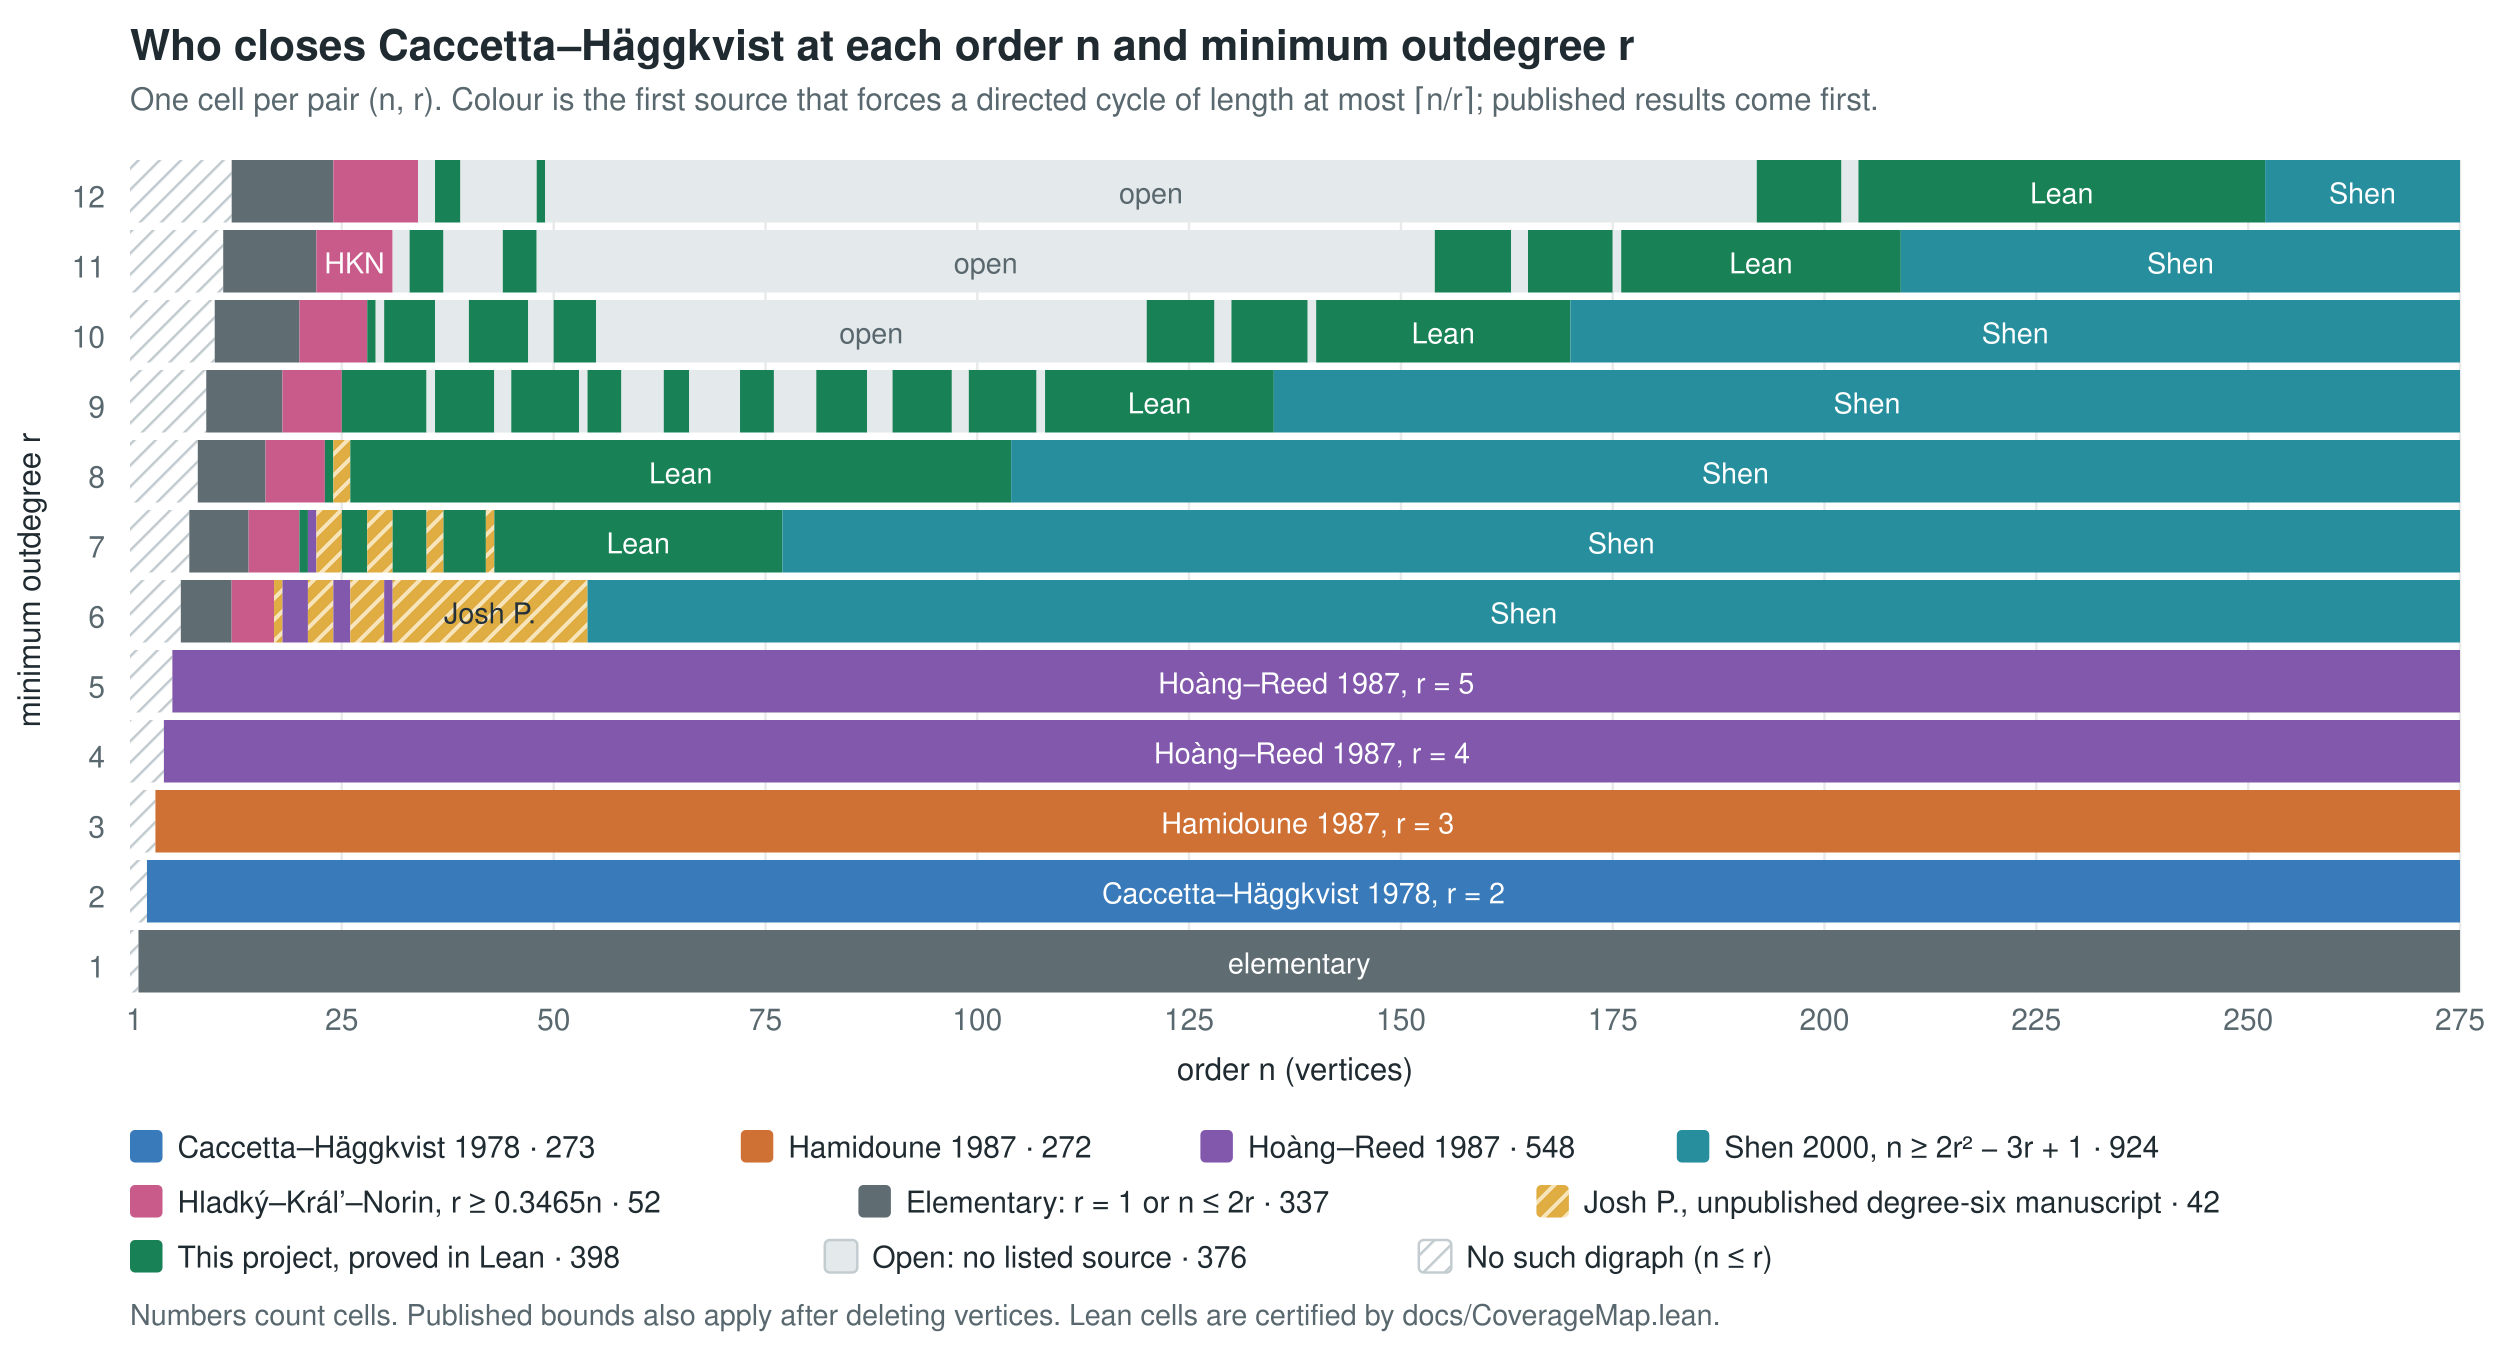
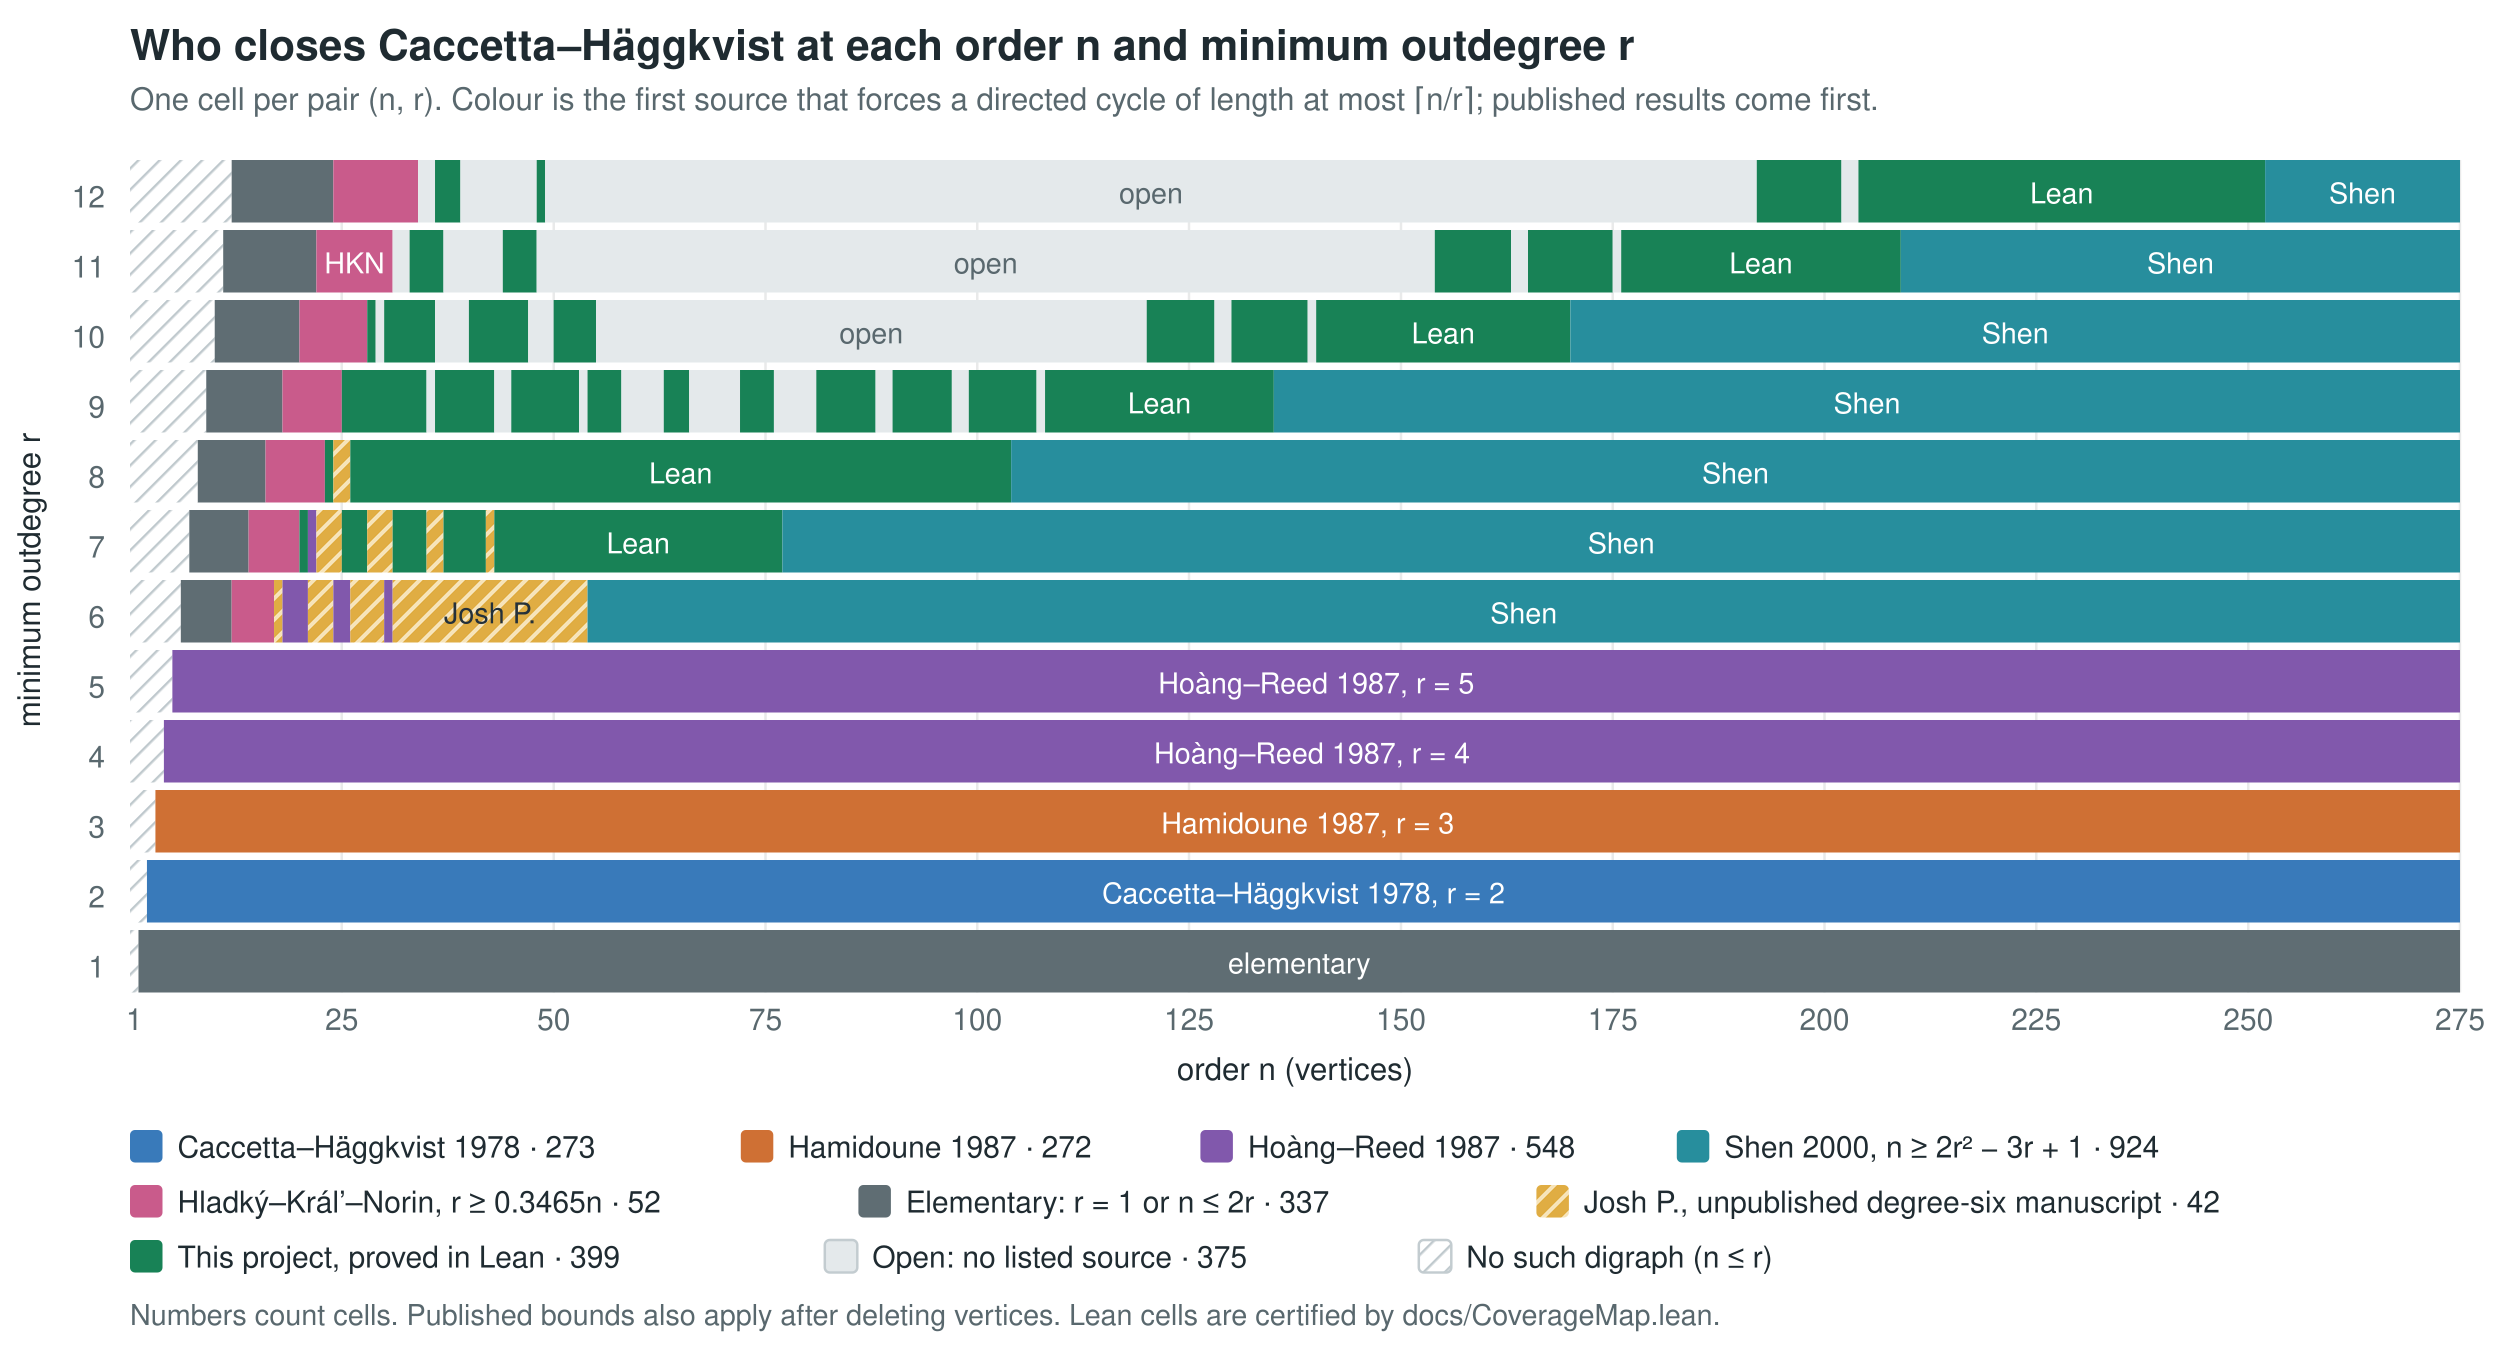
<svg xmlns="http://www.w3.org/2000/svg" viewBox="0 0 1000 544" width="1000" height="544" font-family="-apple-system,BlinkMacSystemFont,Segoe UI,Helvetica,Arial,sans-serif">
  <defs>
    <pattern id="gold" width="6" height="6" patternUnits="userSpaceOnUse" patternTransform="rotate(45)">
      <rect width="6" height="6" fill="#e0ad43" />
      <rect width="1.6" height="6" fill="#f6e3b8" />
    </pattern>
    <pattern id="void" width="6" height="6" patternUnits="userSpaceOnUse" patternTransform="rotate(45)">
      <rect width="6" height="6" fill="#ffffff" />
      <rect width="1" height="6" fill="#c3ccd0" />
    </pattern>
  </defs>
  <rect width="1000" height="544" fill="#ffffff" />
  <text x="52" y="24" font-size="17" font-weight="600" fill="#1f2b31">Who closes Caccetta–Häggkvist at each order n and minimum outdegree r</text>
  <text x="52" y="44" font-size="12.5" fill="#59686e">One cell per pair (n, r). Colour is the first source that forces a directed cycle of length at most ⌈n/r⌉; published results come first.</text>
  <line x1="136.7" x2="136.7" y1="64" y2="397" stroke="#1f2b31" stroke-opacity=".10" />
  <line x1="221.5" x2="221.5" y1="64" y2="397" stroke="#1f2b31" stroke-opacity=".10" />
  <line x1="306.2" x2="306.2" y1="64" y2="397" stroke="#1f2b31" stroke-opacity=".10" />
  <line x1="390.9" x2="390.9" y1="64" y2="397" stroke="#1f2b31" stroke-opacity=".10" />
  <line x1="475.6" x2="475.6" y1="64" y2="397" stroke="#1f2b31" stroke-opacity=".10" />
  <line x1="560.4" x2="560.4" y1="64" y2="397" stroke="#1f2b31" stroke-opacity=".10" />
  <line x1="645.1" x2="645.1" y1="64" y2="397" stroke="#1f2b31" stroke-opacity=".10" />
  <line x1="729.8" x2="729.8" y1="64" y2="397" stroke="#1f2b31" stroke-opacity=".10" />
  <line x1="814.5" x2="814.5" y1="64" y2="397" stroke="#1f2b31" stroke-opacity=".10" />
  <line x1="899.3" x2="899.3" y1="64" y2="397" stroke="#1f2b31" stroke-opacity=".10" />
  <line x1="984.0" x2="984.0" y1="64" y2="397" stroke="#1f2b31" stroke-opacity=".10" />
  <text x="42" y="387.0" font-size="12" text-anchor="end" dominant-baseline="middle" fill="#59686e">1</text>
  <rect x="52.00" y="372" width="3.39" height="25" fill="url(#void)" />
  <rect x="55.39" y="372" width="928.61" height="25" fill="#5f6d73" />
  <text x="519.7" y="385.5" font-size="11.5" text-anchor="middle" dominant-baseline="middle" fill="#ffffff">elementary</text>
  <text x="42" y="359.0" font-size="12" text-anchor="end" dominant-baseline="middle" fill="#59686e">2</text>
  <rect x="52.00" y="344" width="6.78" height="25" fill="url(#void)" />
  <rect x="58.78" y="344" width="925.22" height="25" fill="#397aba" />
  <text x="521.4" y="357.5" font-size="11.5" text-anchor="middle" dominant-baseline="middle" fill="#ffffff">Caccetta–Häggkvist 1978, r = 2</text>
  <text x="42" y="331.0" font-size="12" text-anchor="end" dominant-baseline="middle" fill="#59686e">3</text>
  <rect x="52.00" y="316" width="10.17" height="25" fill="url(#void)" />
  <rect x="62.17" y="316" width="921.83" height="25" fill="#cf7034" />
  <text x="523.1" y="329.5" font-size="11.5" text-anchor="middle" dominant-baseline="middle" fill="#ffffff">Hamidoune 1987, r = 3</text>
  <text x="42" y="303.0" font-size="12" text-anchor="end" dominant-baseline="middle" fill="#59686e">4</text>
  <rect x="52.00" y="288" width="13.56" height="25" fill="url(#void)" />
  <rect x="65.56" y="288" width="918.44" height="25" fill="#8158ac" />
  <text x="524.8" y="301.5" font-size="11.5" text-anchor="middle" dominant-baseline="middle" fill="#ffffff">Hoàng–Reed 1987, r = 4</text>
  <text x="42" y="275.0" font-size="12" text-anchor="end" dominant-baseline="middle" fill="#59686e">5</text>
  <rect x="52.00" y="260" width="16.95" height="25" fill="url(#void)" />
  <rect x="68.95" y="260" width="915.05" height="25" fill="#8158ac" />
  <text x="526.5" y="273.5" font-size="11.5" text-anchor="middle" dominant-baseline="middle" fill="#ffffff">Hoàng–Reed 1987, r = 5</text>
  <text x="42" y="247.0" font-size="12" text-anchor="end" dominant-baseline="middle" fill="#59686e">6</text>
  <rect x="52.00" y="232" width="20.33" height="25" fill="url(#void)" />
  <rect x="72.33" y="232" width="20.33" height="25" fill="#5f6d73" />
  <rect x="92.67" y="232" width="16.95" height="25" fill="#c95b8b" />
  <rect x="109.61" y="232" width="3.39" height="25" fill="url(#gold)" />
  <rect x="113.00" y="232" width="10.17" height="25" fill="#8158ac" />
  <rect x="123.17" y="232" width="10.17" height="25" fill="url(#gold)" />
  <rect x="133.34" y="232" width="6.78" height="25" fill="#8158ac" />
  <rect x="140.12" y="232" width="13.56" height="25" fill="url(#gold)" />
  <rect x="153.67" y="232" width="3.39" height="25" fill="#8158ac" />
  <rect x="157.06" y="232" width="77.95" height="25" fill="url(#gold)" />
  <text x="196.0" y="245.5" font-size="11.5" text-anchor="middle" dominant-baseline="middle" fill="#24313a">Josh P.</text>
  <rect x="235.01" y="232" width="748.99" height="25" fill="#278e9d" />
  <text x="609.5" y="245.5" font-size="11.5" text-anchor="middle" dominant-baseline="middle" fill="#ffffff">Shen</text>
  <text x="42" y="219.0" font-size="12" text-anchor="end" dominant-baseline="middle" fill="#59686e">7</text>
  <rect x="52.00" y="204" width="23.72" height="25" fill="url(#void)" />
  <rect x="75.72" y="204" width="23.72" height="25" fill="#5f6d73" />
  <rect x="99.45" y="204" width="20.33" height="25" fill="#c95b8b" />
  <rect x="119.78" y="204" width="3.39" height="25" fill="#188256" />
  <rect x="123.17" y="204" width="3.39" height="25" fill="#8158ac" />
  <rect x="126.56" y="204" width="10.17" height="25" fill="url(#gold)" />
  <rect x="136.73" y="204" width="10.17" height="25" fill="#188256" />
  <rect x="146.89" y="204" width="10.17" height="25" fill="url(#gold)" />
  <rect x="157.06" y="204" width="13.56" height="25" fill="#188256" />
  <rect x="170.62" y="204" width="6.78" height="25" fill="url(#gold)" />
  <rect x="177.40" y="204" width="16.95" height="25" fill="#188256" />
  <rect x="194.34" y="204" width="3.39" height="25" fill="url(#gold)" />
  <rect x="197.73" y="204" width="115.23" height="25" fill="#188256" />
  <text x="255.3" y="217.5" font-size="11.5" text-anchor="middle" dominant-baseline="middle" fill="#ffffff">Lean</text>
  <rect x="312.96" y="204" width="671.04" height="25" fill="#278e9d" />
  <text x="648.5" y="217.5" font-size="11.5" text-anchor="middle" dominant-baseline="middle" fill="#ffffff">Shen</text>
  <text x="42" y="191.0" font-size="12" text-anchor="end" dominant-baseline="middle" fill="#59686e">8</text>
  <rect x="52.00" y="176" width="27.11" height="25" fill="url(#void)" />
  <rect x="79.11" y="176" width="27.11" height="25" fill="#5f6d73" />
  <rect x="106.23" y="176" width="23.72" height="25" fill="#c95b8b" />
  <rect x="129.95" y="176" width="3.39" height="25" fill="#188256" />
  <rect x="133.34" y="176" width="6.78" height="25" fill="url(#gold)" />
  <rect x="140.12" y="176" width="264.35" height="25" fill="#188256" />
  <text x="272.3" y="189.5" font-size="11.5" text-anchor="middle" dominant-baseline="middle" fill="#ffffff">Lean</text>
  <rect x="404.47" y="176" width="579.53" height="25" fill="#278e9d" />
  <text x="694.2" y="189.5" font-size="11.5" text-anchor="middle" dominant-baseline="middle" fill="#ffffff">Shen</text>
  <text x="42" y="163.0" font-size="12" text-anchor="end" dominant-baseline="middle" fill="#59686e">9</text>
  <rect x="52.00" y="148" width="30.50" height="25" fill="url(#void)" />
  <rect x="82.50" y="148" width="30.50" height="25" fill="#5f6d73" />
  <rect x="113.00" y="148" width="23.72" height="25" fill="#c95b8b" />
  <rect x="136.73" y="148" width="33.89" height="25" fill="#188256" />
  <rect x="170.62" y="148" width="3.39" height="25" fill="#e4e9eb" />
  <rect x="174.01" y="148" width="23.72" height="25" fill="#188256" />
  <rect x="197.73" y="148" width="6.78" height="25" fill="#e4e9eb" />
  <rect x="204.51" y="148" width="27.11" height="25" fill="#188256" />
  <rect x="231.62" y="148" width="3.39" height="25" fill="#e4e9eb" />
  <rect x="235.01" y="148" width="13.56" height="25" fill="#188256" />
  <rect x="248.57" y="148" width="16.95" height="25" fill="#e4e9eb" />
  <rect x="265.51" y="148" width="10.17" height="25" fill="#188256" />
  <rect x="275.68" y="148" width="20.33" height="25" fill="#e4e9eb" />
  <rect x="296.01" y="148" width="13.56" height="25" fill="#188256" />
  <rect x="309.57" y="148" width="16.95" height="25" fill="#e4e9eb" />
-   <rect x="326.52" y="148" width="20.33" height="25" fill="#188256" />
-   <rect x="346.85" y="148" width="10.17" height="25" fill="#e4e9eb" />
+   <rect x="326.52" y="148" width="23.72" height="25" fill="#188256" />
+   <rect x="350.24" y="148" width="6.78" height="25" fill="#e4e9eb" />
  <rect x="357.02" y="148" width="23.72" height="25" fill="#188256" />
  <rect x="380.74" y="148" width="6.78" height="25" fill="#e4e9eb" />
  <rect x="387.52" y="148" width="27.11" height="25" fill="#188256" />
  <rect x="414.63" y="148" width="3.39" height="25" fill="#e4e9eb" />
  <rect x="418.02" y="148" width="91.51" height="25" fill="#188256" />
  <text x="463.8" y="161.5" font-size="11.5" text-anchor="middle" dominant-baseline="middle" fill="#ffffff">Lean</text>
  <rect x="509.53" y="148" width="474.47" height="25" fill="#278e9d" />
  <text x="746.8" y="161.5" font-size="11.5" text-anchor="middle" dominant-baseline="middle" fill="#ffffff">Shen</text>
  <text x="42" y="135.0" font-size="12" text-anchor="end" dominant-baseline="middle" fill="#59686e">10</text>
  <rect x="52.00" y="120" width="33.89" height="25" fill="url(#void)" />
  <rect x="85.89" y="120" width="33.89" height="25" fill="#5f6d73" />
  <rect x="119.78" y="120" width="27.11" height="25" fill="#c95b8b" />
  <rect x="146.89" y="120" width="3.39" height="25" fill="#188256" />
  <rect x="150.28" y="120" width="3.39" height="25" fill="#e4e9eb" />
  <rect x="153.67" y="120" width="20.33" height="25" fill="#188256" />
  <rect x="174.01" y="120" width="13.56" height="25" fill="#e4e9eb" />
  <rect x="187.56" y="120" width="23.72" height="25" fill="#188256" />
  <rect x="211.29" y="120" width="10.17" height="25" fill="#e4e9eb" />
  <rect x="221.45" y="120" width="16.95" height="25" fill="#188256" />
  <rect x="238.40" y="120" width="220.29" height="25" fill="#e4e9eb" />
  <text x="348.5" y="133.5" font-size="11.5" text-anchor="middle" dominant-baseline="middle" fill="#59686e">open</text>
  <rect x="458.69" y="120" width="27.11" height="25" fill="#188256" />
  <rect x="485.80" y="120" width="6.78" height="25" fill="#e4e9eb" />
  <rect x="492.58" y="120" width="30.50" height="25" fill="#188256" />
  <rect x="523.08" y="120" width="3.39" height="25" fill="#e4e9eb" />
  <rect x="526.47" y="120" width="101.67" height="25" fill="#188256" />
  <text x="577.3" y="133.5" font-size="11.5" text-anchor="middle" dominant-baseline="middle" fill="#ffffff">Lean</text>
  <rect x="628.15" y="120" width="355.85" height="25" fill="#278e9d" />
  <text x="806.1" y="133.5" font-size="11.5" text-anchor="middle" dominant-baseline="middle" fill="#ffffff">Shen</text>
  <text x="42" y="107.0" font-size="12" text-anchor="end" dominant-baseline="middle" fill="#59686e">11</text>
  <rect x="52.00" y="92" width="37.28" height="25" fill="url(#void)" />
  <rect x="89.28" y="92" width="37.28" height="25" fill="#5f6d73" />
  <rect x="126.56" y="92" width="30.50" height="25" fill="#c95b8b" />
  <text x="141.8" y="105.5" font-size="11.5" text-anchor="middle" dominant-baseline="middle" fill="#ffffff">HKN</text>
  <rect x="157.06" y="92" width="6.78" height="25" fill="#e4e9eb" />
  <rect x="163.84" y="92" width="13.56" height="25" fill="#188256" />
  <rect x="177.40" y="92" width="23.72" height="25" fill="#e4e9eb" />
  <rect x="201.12" y="92" width="13.56" height="25" fill="#188256" />
  <rect x="214.68" y="92" width="359.24" height="25" fill="#e4e9eb" />
  <text x="394.3" y="105.5" font-size="11.5" text-anchor="middle" dominant-baseline="middle" fill="#59686e">open</text>
  <rect x="573.92" y="92" width="30.50" height="25" fill="#188256" />
  <rect x="604.42" y="92" width="6.78" height="25" fill="#e4e9eb" />
  <rect x="611.20" y="92" width="33.89" height="25" fill="#188256" />
  <rect x="645.09" y="92" width="3.39" height="25" fill="#e4e9eb" />
  <rect x="648.48" y="92" width="111.84" height="25" fill="#188256" />
  <text x="704.4" y="105.5" font-size="11.5" text-anchor="middle" dominant-baseline="middle" fill="#ffffff">Lean</text>
  <rect x="760.32" y="92" width="223.68" height="25" fill="#278e9d" />
  <text x="872.2" y="105.5" font-size="11.5" text-anchor="middle" dominant-baseline="middle" fill="#ffffff">Shen</text>
  <text x="42" y="79.0" font-size="12" text-anchor="end" dominant-baseline="middle" fill="#59686e">12</text>
  <rect x="52.00" y="64" width="40.67" height="25" fill="url(#void)" />
  <rect x="92.67" y="64" width="40.67" height="25" fill="#5f6d73" />
  <rect x="133.34" y="64" width="33.89" height="25" fill="#c95b8b" />
  <rect x="167.23" y="64" width="6.78" height="25" fill="#e4e9eb" />
  <rect x="174.01" y="64" width="10.17" height="25" fill="#188256" />
  <rect x="184.17" y="64" width="30.50" height="25" fill="#e4e9eb" />
  <rect x="214.68" y="64" width="3.39" height="25" fill="#188256" />
  <rect x="218.07" y="64" width="484.64" height="25" fill="#e4e9eb" />
  <text x="460.4" y="77.5" font-size="11.5" text-anchor="middle" dominant-baseline="middle" fill="#59686e">open</text>
  <rect x="702.71" y="64" width="33.89" height="25" fill="#188256" />
  <rect x="736.60" y="64" width="6.78" height="25" fill="#e4e9eb" />
  <rect x="743.37" y="64" width="162.68" height="25" fill="#188256" />
  <text x="824.7" y="77.5" font-size="11.5" text-anchor="middle" dominant-baseline="middle" fill="#ffffff">Lean</text>
  <rect x="906.05" y="64" width="77.95" height="25" fill="#278e9d" />
  <text x="945.0" y="77.5" font-size="11.5" text-anchor="middle" dominant-baseline="middle" fill="#ffffff">Shen</text>
  <text x="53.7" y="412" font-size="12" text-anchor="middle" fill="#59686e">1</text>
  <text x="136.7" y="412" font-size="12" text-anchor="middle" fill="#59686e">25</text>
  <text x="221.5" y="412" font-size="12" text-anchor="middle" fill="#59686e">50</text>
  <text x="306.2" y="412" font-size="12" text-anchor="middle" fill="#59686e">75</text>
  <text x="390.9" y="412" font-size="12" text-anchor="middle" fill="#59686e">100</text>
  <text x="475.6" y="412" font-size="12" text-anchor="middle" fill="#59686e">125</text>
  <text x="560.4" y="412" font-size="12" text-anchor="middle" fill="#59686e">150</text>
  <text x="645.1" y="412" font-size="12" text-anchor="middle" fill="#59686e">175</text>
  <text x="729.8" y="412" font-size="12" text-anchor="middle" fill="#59686e">200</text>
  <text x="814.5" y="412" font-size="12" text-anchor="middle" fill="#59686e">225</text>
  <text x="899.3" y="412" font-size="12" text-anchor="middle" fill="#59686e">250</text>
  <text x="984.0" y="412" font-size="12" text-anchor="middle" fill="#59686e">275</text>
  <text x="518.0" y="432" font-size="12.5" text-anchor="middle" fill="#1f2b31">order n (vertices)</text>
  <text x="16" y="232.0" font-size="12.5" text-anchor="middle" fill="#1f2b31" transform="rotate(-90 16 232.0)">minimum outdegree r</text>
  <rect x="52" y="452" width="13" height="13" rx="2" fill="#397aba" />
  <text x="71" y="463" font-size="12" fill="#1f2b31">Caccetta–Häggkvist 1978  ·  273</text>
  <rect x="296.32" y="452" width="13" height="13" rx="2" fill="#cf7034" />
  <text x="315.32" y="463" font-size="12" fill="#1f2b31">Hamidoune 1987  ·  272</text>
  <rect x="480.16" y="452" width="13" height="13" rx="2" fill="#8158ac" />
  <text x="499.16" y="463" font-size="12" fill="#1f2b31">Hoàng–Reed 1987  ·  548</text>
  <rect x="670.72" y="452" width="13" height="13" rx="2" fill="#278e9d" />
  <text x="689.72" y="463" font-size="12" fill="#1f2b31">Shen 2000, n ≥ 2r² − 3r + 1  ·  924</text>
  <rect x="52" y="474" width="13" height="13" rx="2" fill="#c95b8b" />
  <text x="71" y="485" font-size="12" fill="#1f2b31">Hladký–Král’–Norin, r ≥ 0.3465n  ·  52</text>
  <rect x="343.36" y="474" width="13" height="13" rx="2" fill="#5f6d73" />
  <text x="362.36" y="485" font-size="12" fill="#1f2b31">Elementary: r = 1 or n ≤ 2r  ·  337</text>
  <rect x="614.56" y="474" width="13" height="13" rx="2" fill="url(#gold)" />
  <text x="633.56" y="485" font-size="12" fill="#1f2b31">Josh P., unpublished degree-six manuscript  ·  42</text>
  <rect x="52" y="496" width="13" height="13" rx="2" fill="#188256" />
-   <text x="71" y="507" font-size="12" fill="#1f2b31">This project, proved in Lean  ·  398</text>
+   <text x="71" y="507" font-size="12" fill="#1f2b31">This project, proved in Lean  ·  399</text>
  <rect x="329.92" y="496" width="13" height="13" rx="2" fill="#e4e9eb" stroke="#c3ccd0" />
-   <text x="348.92" y="507" font-size="12" fill="#1f2b31">Open: no listed source  ·  376</text>
+   <text x="348.92" y="507" font-size="12" fill="#1f2b31">Open: no listed source  ·  375</text>
  <rect x="567.52" y="496" width="13" height="13" rx="2" fill="url(#void)" stroke="#c3ccd0" />
  <text x="586.52" y="507" font-size="12" fill="#1f2b31">No such digraph (n ≤ r)</text>
  <text x="52" y="530" font-size="11.5" fill="#59686e">Numbers count cells. Published bounds also apply after deleting vertices. Lean cells are certified by docs/CoverageMap.lean.</text>
</svg>
